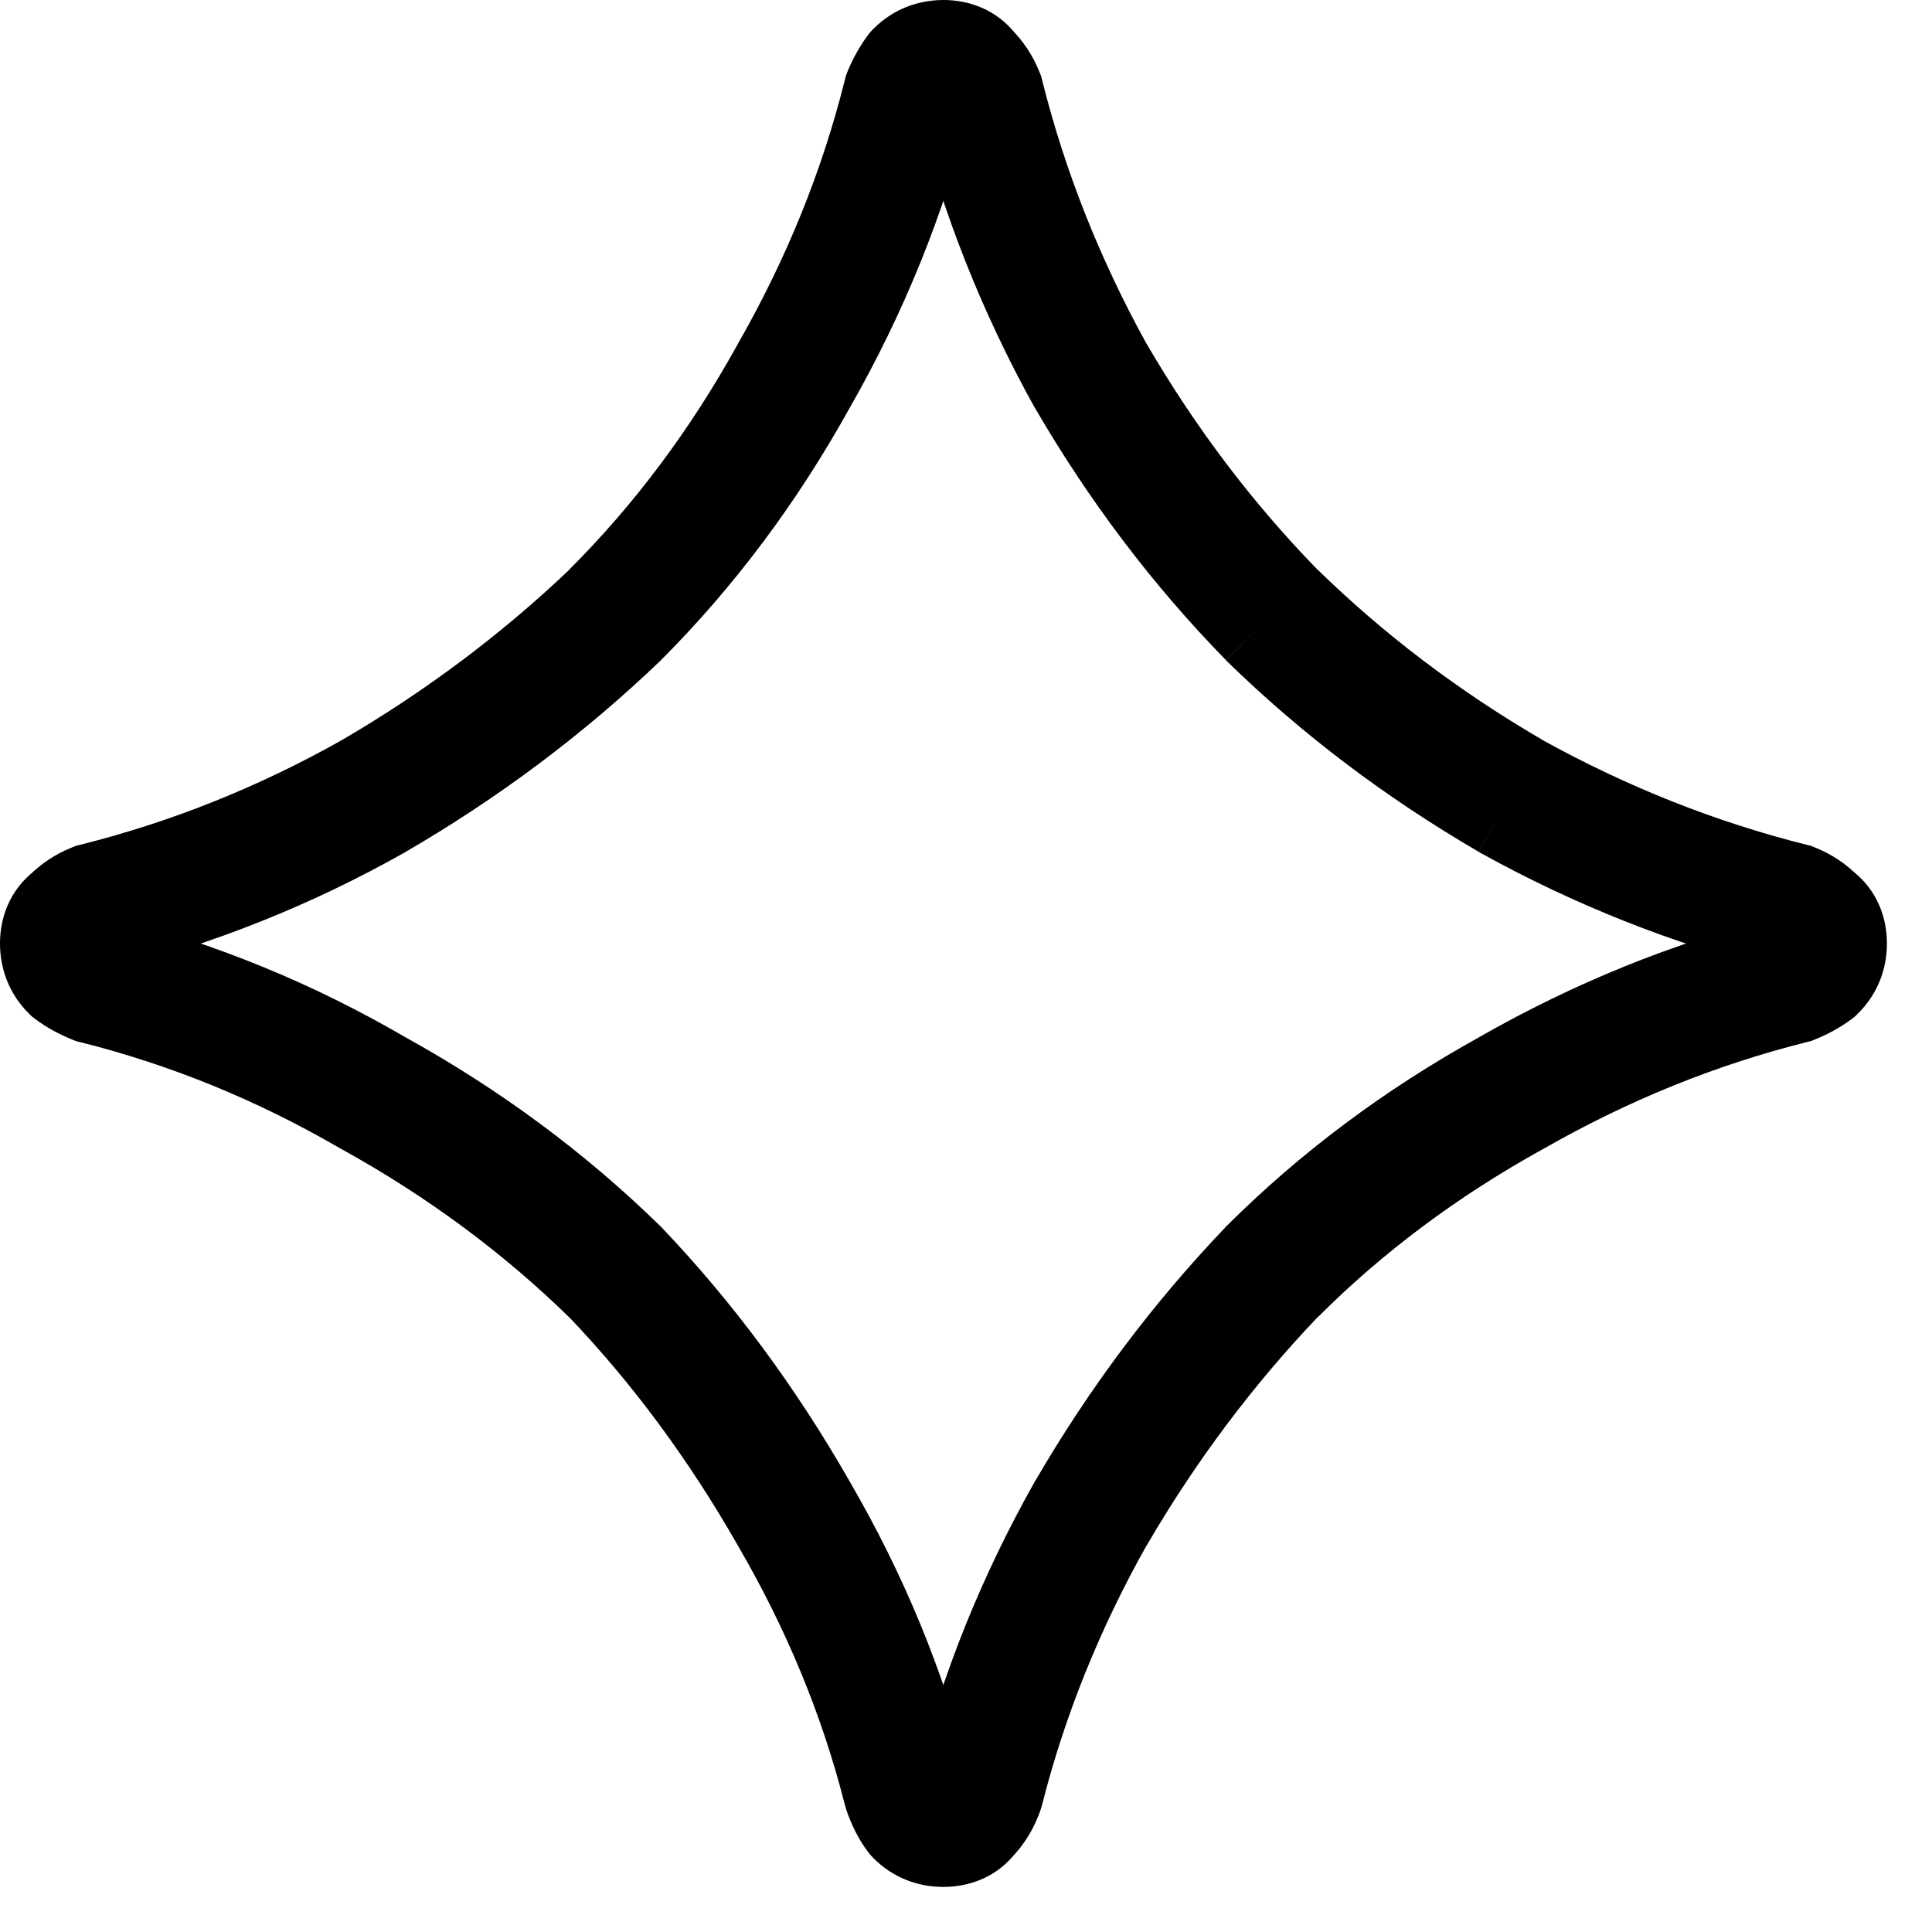
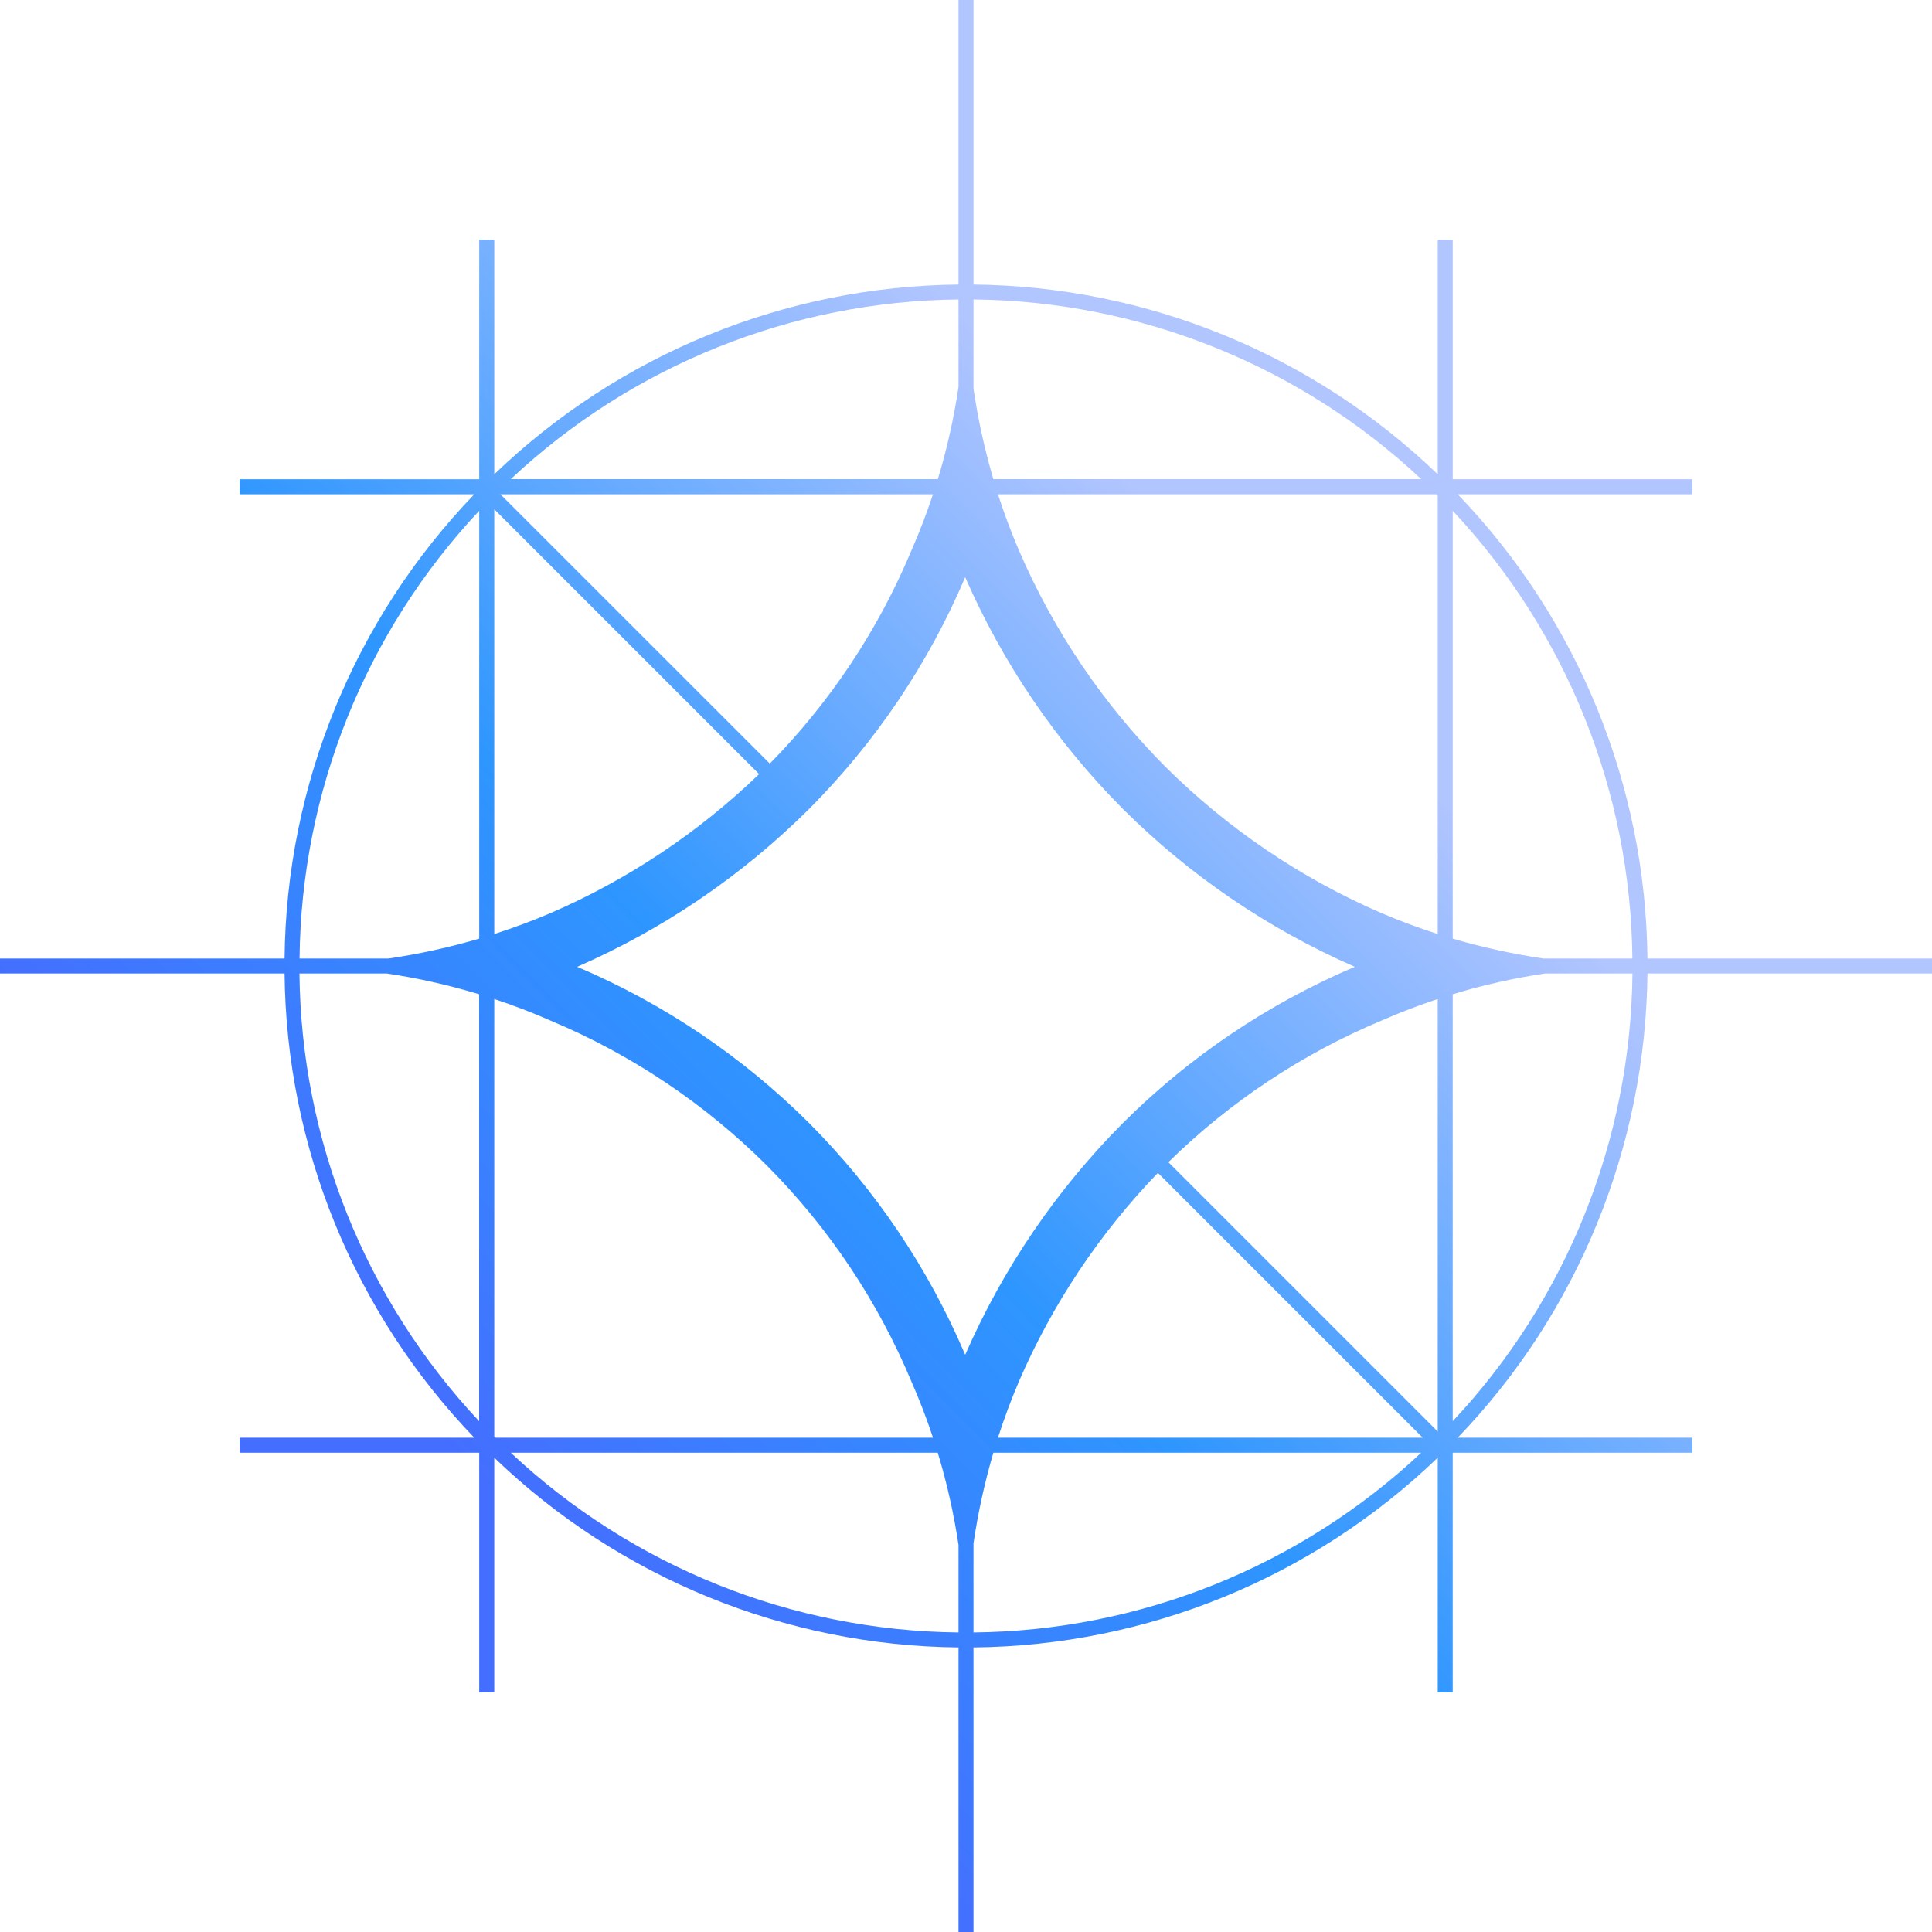
- <svg xmlns="http://www.w3.org/2000/svg" viewBox="0 0 640 640" fill="none">
-   <g transform="translate(0 0) scale(42.6667)">
-     <path d="M7.137 14.075L6.737 14.375L6.759 14.403L6.784 14.429L7.137 14.075ZM7.044 13.887L6.559 14.011L6.564 14.028L6.569 14.046L7.044 13.887ZM6.162 11.75L5.728 11.998L5.73 12.002L6.162 11.75ZM4.775 9.875L5.137 9.53L5.131 9.523L5.124 9.517L4.775 9.875ZM2.9 8.488L2.648 8.92L2.658 8.925L2.9 8.488ZM0.744 7.606L0.558 8.07L0.59 8.083L0.622 8.091L0.744 7.606ZM0.575 7.513L0.221 7.866L0.247 7.891L0.275 7.913L0.575 7.513ZM0.575 7.156L0.875 7.556L0.903 7.535L0.929 7.51L0.575 7.156ZM0.744 7.044L0.622 6.559L0.59 6.567L0.558 6.58L0.744 7.044ZM2.9 6.181L3.145 6.617L3.151 6.613L2.9 6.181ZM4.775 4.775L5.12 5.137L5.128 5.129L4.775 4.775ZM6.162 2.919L5.728 2.671L5.725 2.677L6.162 2.919ZM7.044 0.744L6.579 0.558L6.567 0.59L6.559 0.622L7.044 0.744ZM7.137 0.575L6.784 0.221L6.759 0.247L6.737 0.275L7.137 0.575ZM7.494 0.575L7.094 0.875L7.115 0.903L7.14 0.929L7.494 0.575ZM7.606 0.744L8.091 0.622L8.083 0.59L8.07 0.558L7.606 0.744ZM8.469 2.919L8.031 3.161L8.037 3.17L8.469 2.919ZM9.875 4.775L9.517 5.125L9.525 5.133L9.875 4.775ZM11.731 6.181L11.48 6.614L11.489 6.619L11.731 6.181ZM13.906 7.044L14.092 6.58L14.06 6.567L14.027 6.559L13.906 7.044ZM14.075 7.156L13.721 7.51L13.746 7.535L13.775 7.556L14.075 7.156ZM14.075 7.513L14.375 7.913L14.403 7.891L14.428 7.866L14.075 7.513ZM13.906 7.606L14.027 8.091L14.06 8.083L14.092 8.07L13.906 7.606ZM11.731 8.488L11.973 8.925L11.979 8.922L11.731 8.488ZM9.875 9.875L9.521 9.521L9.513 9.53L9.875 9.875ZM8.469 11.75L8.036 11.498L8.033 11.505L8.469 11.75ZM7.606 13.887L8.081 14.046L8.086 14.028L8.091 14.011L7.606 13.887ZM7.494 14.075L7.14 13.722L7.115 13.747L7.094 13.775L7.494 14.075ZM7.325 14.15V13.65C7.344 13.65 7.373 13.653 7.408 13.667C7.442 13.681 7.471 13.701 7.491 13.722L7.137 14.075L6.784 14.429C6.934 14.579 7.126 14.65 7.325 14.65V14.15ZM7.137 14.075L7.537 13.775C7.539 13.778 7.53 13.766 7.518 13.729L7.044 13.887L6.569 14.046C6.607 14.159 6.66 14.272 6.737 14.375L7.137 14.075ZM7.044 13.887L7.528 13.764C7.329 12.98 7.017 12.224 6.595 11.499L6.162 11.75L5.73 12.002C6.108 12.651 6.384 13.32 6.559 14.011L7.044 13.887ZM6.162 11.75L6.597 11.502C6.178 10.769 5.691 10.111 5.137 9.53L4.775 9.875L4.413 10.22C4.909 10.739 5.347 11.331 5.728 11.998L6.162 11.75ZM4.775 9.875L5.124 9.517C4.541 8.947 3.88 8.458 3.142 8.05L2.9 8.488L2.658 8.925C3.32 9.292 3.909 9.728 4.425 10.233L4.775 9.875ZM2.9 8.488L3.151 8.055C2.424 7.632 1.662 7.32 0.865 7.121L0.744 7.606L0.622 8.091C1.325 8.267 2.001 8.543 2.648 8.92L2.9 8.488ZM0.744 7.606L0.929 7.142C0.905 7.132 0.887 7.122 0.875 7.113L0.575 7.513L0.275 7.913C0.363 7.978 0.458 8.03 0.558 8.07L0.744 7.606ZM0.575 7.513L0.929 7.159C0.949 7.179 0.969 7.208 0.983 7.242C0.997 7.277 1 7.306 1 7.325H0.5H-4.87566e-05C-4.87566e-05 7.524 0.072 7.716 0.221 7.866L0.575 7.513ZM0.5 7.325H1C1 7.343 0.997 7.381 0.976 7.43C0.953 7.481 0.917 7.525 0.875 7.556L0.575 7.156L0.275 6.756C0.073 6.908 -4.87566e-05 7.128 -4.87566e-05 7.325H0.5ZM0.575 7.156L0.929 7.51C0.931 7.507 0.932 7.506 0.932 7.507C0.931 7.507 0.93 7.508 0.929 7.508L0.744 7.044L0.558 6.58C0.429 6.631 0.317 6.707 0.221 6.803L0.575 7.156ZM0.744 7.044L0.865 7.529C1.659 7.33 2.42 7.026 3.145 6.617L2.9 6.181L2.654 5.746C2.005 6.112 1.328 6.382 0.622 6.559L0.744 7.044ZM2.9 6.181L3.151 6.613C3.872 6.194 4.529 5.702 5.12 5.137L4.775 4.775L4.43 4.414C3.896 4.923 3.303 5.368 2.649 5.749L2.9 6.181ZM4.775 4.775L5.128 5.129C5.701 4.556 6.191 3.9 6.6 3.161L6.162 2.919L5.725 2.677C5.359 3.338 4.924 3.919 4.421 4.421L4.775 4.775ZM6.162 2.919L6.597 3.167C7.018 2.429 7.33 1.661 7.529 0.865L7.044 0.744L6.559 0.622C6.383 1.326 6.107 2.009 5.728 2.671L6.162 2.919ZM7.044 0.744L7.508 0.929C7.518 0.905 7.528 0.887 7.537 0.875L7.137 0.575L6.737 0.275C6.672 0.363 6.62 0.458 6.579 0.558L7.044 0.744ZM7.137 0.575L7.491 0.929C7.471 0.949 7.442 0.969 7.408 0.983C7.373 0.997 7.344 1 7.325 1V0.5V1.12057e-05C7.126 1.12057e-05 6.934 0.072 6.784 0.221L7.137 0.575ZM7.325 0.5V1C7.307 1 7.268 0.997 7.22 0.976C7.169 0.953 7.125 0.917 7.094 0.875L7.494 0.575L7.894 0.275C7.742 0.073 7.522 1.12057e-05 7.325 1.12057e-05V0.5ZM7.494 0.575L7.14 0.929C7.143 0.931 7.144 0.933 7.143 0.932C7.143 0.931 7.142 0.93 7.142 0.929L7.606 0.744L8.07 0.558C8.019 0.43 7.943 0.317 7.847 0.221L7.494 0.575ZM7.606 0.744L7.121 0.865C7.32 1.659 7.623 2.424 8.031 3.161L8.469 2.919L8.906 2.677C8.539 2.013 8.268 1.329 8.091 0.622L7.606 0.744ZM8.469 2.919L8.037 3.17C8.457 3.892 8.95 4.544 9.517 5.124L9.875 4.775L10.232 4.426C9.725 3.906 9.281 3.32 8.901 2.667L8.469 2.919ZM9.875 4.775L9.525 5.133C10.106 5.7 10.758 6.193 11.48 6.613L11.731 6.181L11.983 5.749C11.329 5.369 10.744 4.925 10.224 4.417L9.875 4.775ZM11.731 6.181L11.489 6.619C12.226 7.027 12.991 7.33 13.785 7.529L13.906 7.044L14.027 6.559C13.321 6.382 12.637 6.111 11.973 5.744L11.731 6.181ZM13.906 7.044L13.72 7.508C13.72 7.508 13.719 7.507 13.718 7.507C13.717 7.506 13.719 7.507 13.721 7.51L14.075 7.156L14.428 6.803C14.333 6.707 14.22 6.631 14.092 6.58L13.906 7.044ZM14.075 7.156L13.775 7.556C13.733 7.525 13.697 7.481 13.674 7.43C13.653 7.381 13.65 7.343 13.65 7.325H14.15H14.65C14.65 7.128 14.577 6.908 14.375 6.756L14.075 7.156ZM14.15 7.325H13.65C13.65 7.306 13.653 7.277 13.667 7.242C13.681 7.208 13.701 7.179 13.721 7.159L14.075 7.513L14.428 7.866C14.578 7.716 14.65 7.524 14.65 7.325H14.15ZM14.075 7.513L13.775 7.113C13.763 7.122 13.745 7.132 13.72 7.142L13.906 7.606L14.092 8.07C14.192 8.03 14.287 7.978 14.375 7.913L14.075 7.513ZM13.906 7.606L13.785 7.121C12.989 7.32 12.221 7.632 11.483 8.053L11.731 8.488L11.979 8.922C12.641 8.543 13.324 8.267 14.027 8.091L13.906 7.606ZM11.731 8.488L11.489 8.05C10.75 8.459 10.094 8.949 9.521 9.521L9.875 9.875L10.229 10.229C10.731 9.726 11.312 9.291 11.973 8.925L11.731 8.488ZM9.875 9.875L9.513 9.53C8.948 10.121 8.456 10.778 8.037 11.499L8.469 11.75L8.901 12.002C9.282 11.347 9.727 10.754 10.236 10.22L9.875 9.875ZM8.469 11.75L8.033 11.505C7.625 12.229 7.32 12.982 7.122 13.764L7.606 13.887L8.091 14.011C8.267 13.318 8.538 12.646 8.904 11.995L8.469 11.75ZM7.606 13.887L7.132 13.729C7.13 13.735 7.129 13.736 7.131 13.733C7.132 13.731 7.135 13.726 7.14 13.722L7.494 14.075L7.847 14.429C7.958 14.318 8.034 14.185 8.081 14.046L7.606 13.887ZM7.494 14.075L7.094 13.775C7.125 13.733 7.169 13.697 7.22 13.674C7.268 13.653 7.307 13.65 7.325 13.65V14.15V14.65C7.522 14.65 7.742 14.577 7.894 14.375L7.494 14.075Z" fill="currentColor" />
-   </g>
+ <svg xmlns="http://www.w3.org/2000/svg" height="1em" style="flex:none;line-height:1" viewBox="0 0 24 24" width="1em">
+   <defs>
+     <linearGradient id="lobe-icons-gemma-_R_0_" x1="24.419%" x2="75.194%" y1="75.581%" y2="25.194%">
+       <stop offset="0%" stop-color="#446EFF" />
+       <stop offset="36.661%" stop-color="#2E96FF" />
+       <stop offset="83.221%" stop-color="#B1C5FF" />
+     </linearGradient>
+   </defs>
+   <path d="M12.34 5.953a8.233 8.233 0 01-.247-1.125V3.72a8.25 8.25 0 015.562 2.232H12.34zm-.69 0c.113-.373.199-.755.257-1.145V3.72a8.25 8.25 0 00-5.562 2.232h5.304zm-5.433.187h5.373a7.98 7.98 0 01-.267.696 8.41 8.41 0 01-1.76 2.65L6.216 6.14zm-.264-.187H2.977v.187h2.915a8.436 8.436 0 00-2.357 5.767H0v.186h3.535a8.436 8.436 0 002.357 5.767H2.977v.186h2.976v2.977h.187v-2.915a8.436 8.436 0 005.767 2.357V24h.186v-3.535a8.436 8.436 0 005.767-2.357v2.915h.186v-2.977h2.977v-.186h-2.915a8.436 8.436 0 002.357-5.767H24v-.186h-3.535a8.436 8.436 0 00-2.357-5.767h2.915v-.187h-2.977V2.977h-.186v2.915a8.436 8.436 0 00-5.767-2.357V0h-.186v3.535A8.436 8.436 0 006.14 5.892V2.977h-.187v2.976zm6.14 14.326a8.25 8.25 0 005.562-2.233H12.34c-.108.367-.19.743-.247 1.126v1.107zm-.186-1.087a8.015 8.015 0 00-.258-1.146H6.345a8.25 8.25 0 005.562 2.233v-1.087zm-8.186-7.285h1.107a8.23 8.23 0 001.125-.247V6.345a8.25 8.25 0 00-2.232 5.562zm1.087.186H3.72a8.25 8.25 0 002.232 5.562v-5.304a8.012 8.012 0 00-1.145-.258zm15.47-.186a8.25 8.25 0 00-2.232-5.562v5.315c.367.108.743.19 1.126.247h1.107zm-1.086.186c-.39.058-.772.144-1.146.258v5.304a8.25 8.25 0 002.233-5.562h-1.087zm-1.332 5.69V12.41a7.97 7.97 0 00-.696.267 8.409 8.409 0 00-2.65 1.76l3.346 3.346zm0-6.18v-5.45l-.012-.013h-5.451c.076.235.162.468.26.696a8.698 8.698 0 001.819 2.688 8.698 8.698 0 002.688 1.82c.228.097.46.183.696.259zM6.14 17.848V12.41c.235.078.468.167.696.267a8.403 8.403 0 012.688 1.799 8.404 8.404 0 011.799 2.688c.1.228.19.46.267.696H6.152l-.012-.012zm0-6.245V6.326l3.29 3.29a8.716 8.716 0 01-2.594 1.728 8.14 8.14 0 01-.696.259zm6.257 6.257h5.277l-3.29-3.29a8.716 8.716 0 00-1.728 2.594 8.135 8.135 0 00-.259.696zm-2.347-7.81a9.435 9.435 0 01-2.88 1.96 9.14 9.14 0 012.88 1.94 9.14 9.14 0 011.94 2.88 9.435 9.435 0 011.96-2.88 9.14 9.14 0 012.88-1.94 9.435 9.435 0 01-2.88-1.96 9.434 9.434 0 01-1.96-2.88 9.14 9.14 0 01-1.94 2.88z" fill="url(#lobe-icons-gemma-_R_0_)" fill-rule="evenodd" />
</svg>
